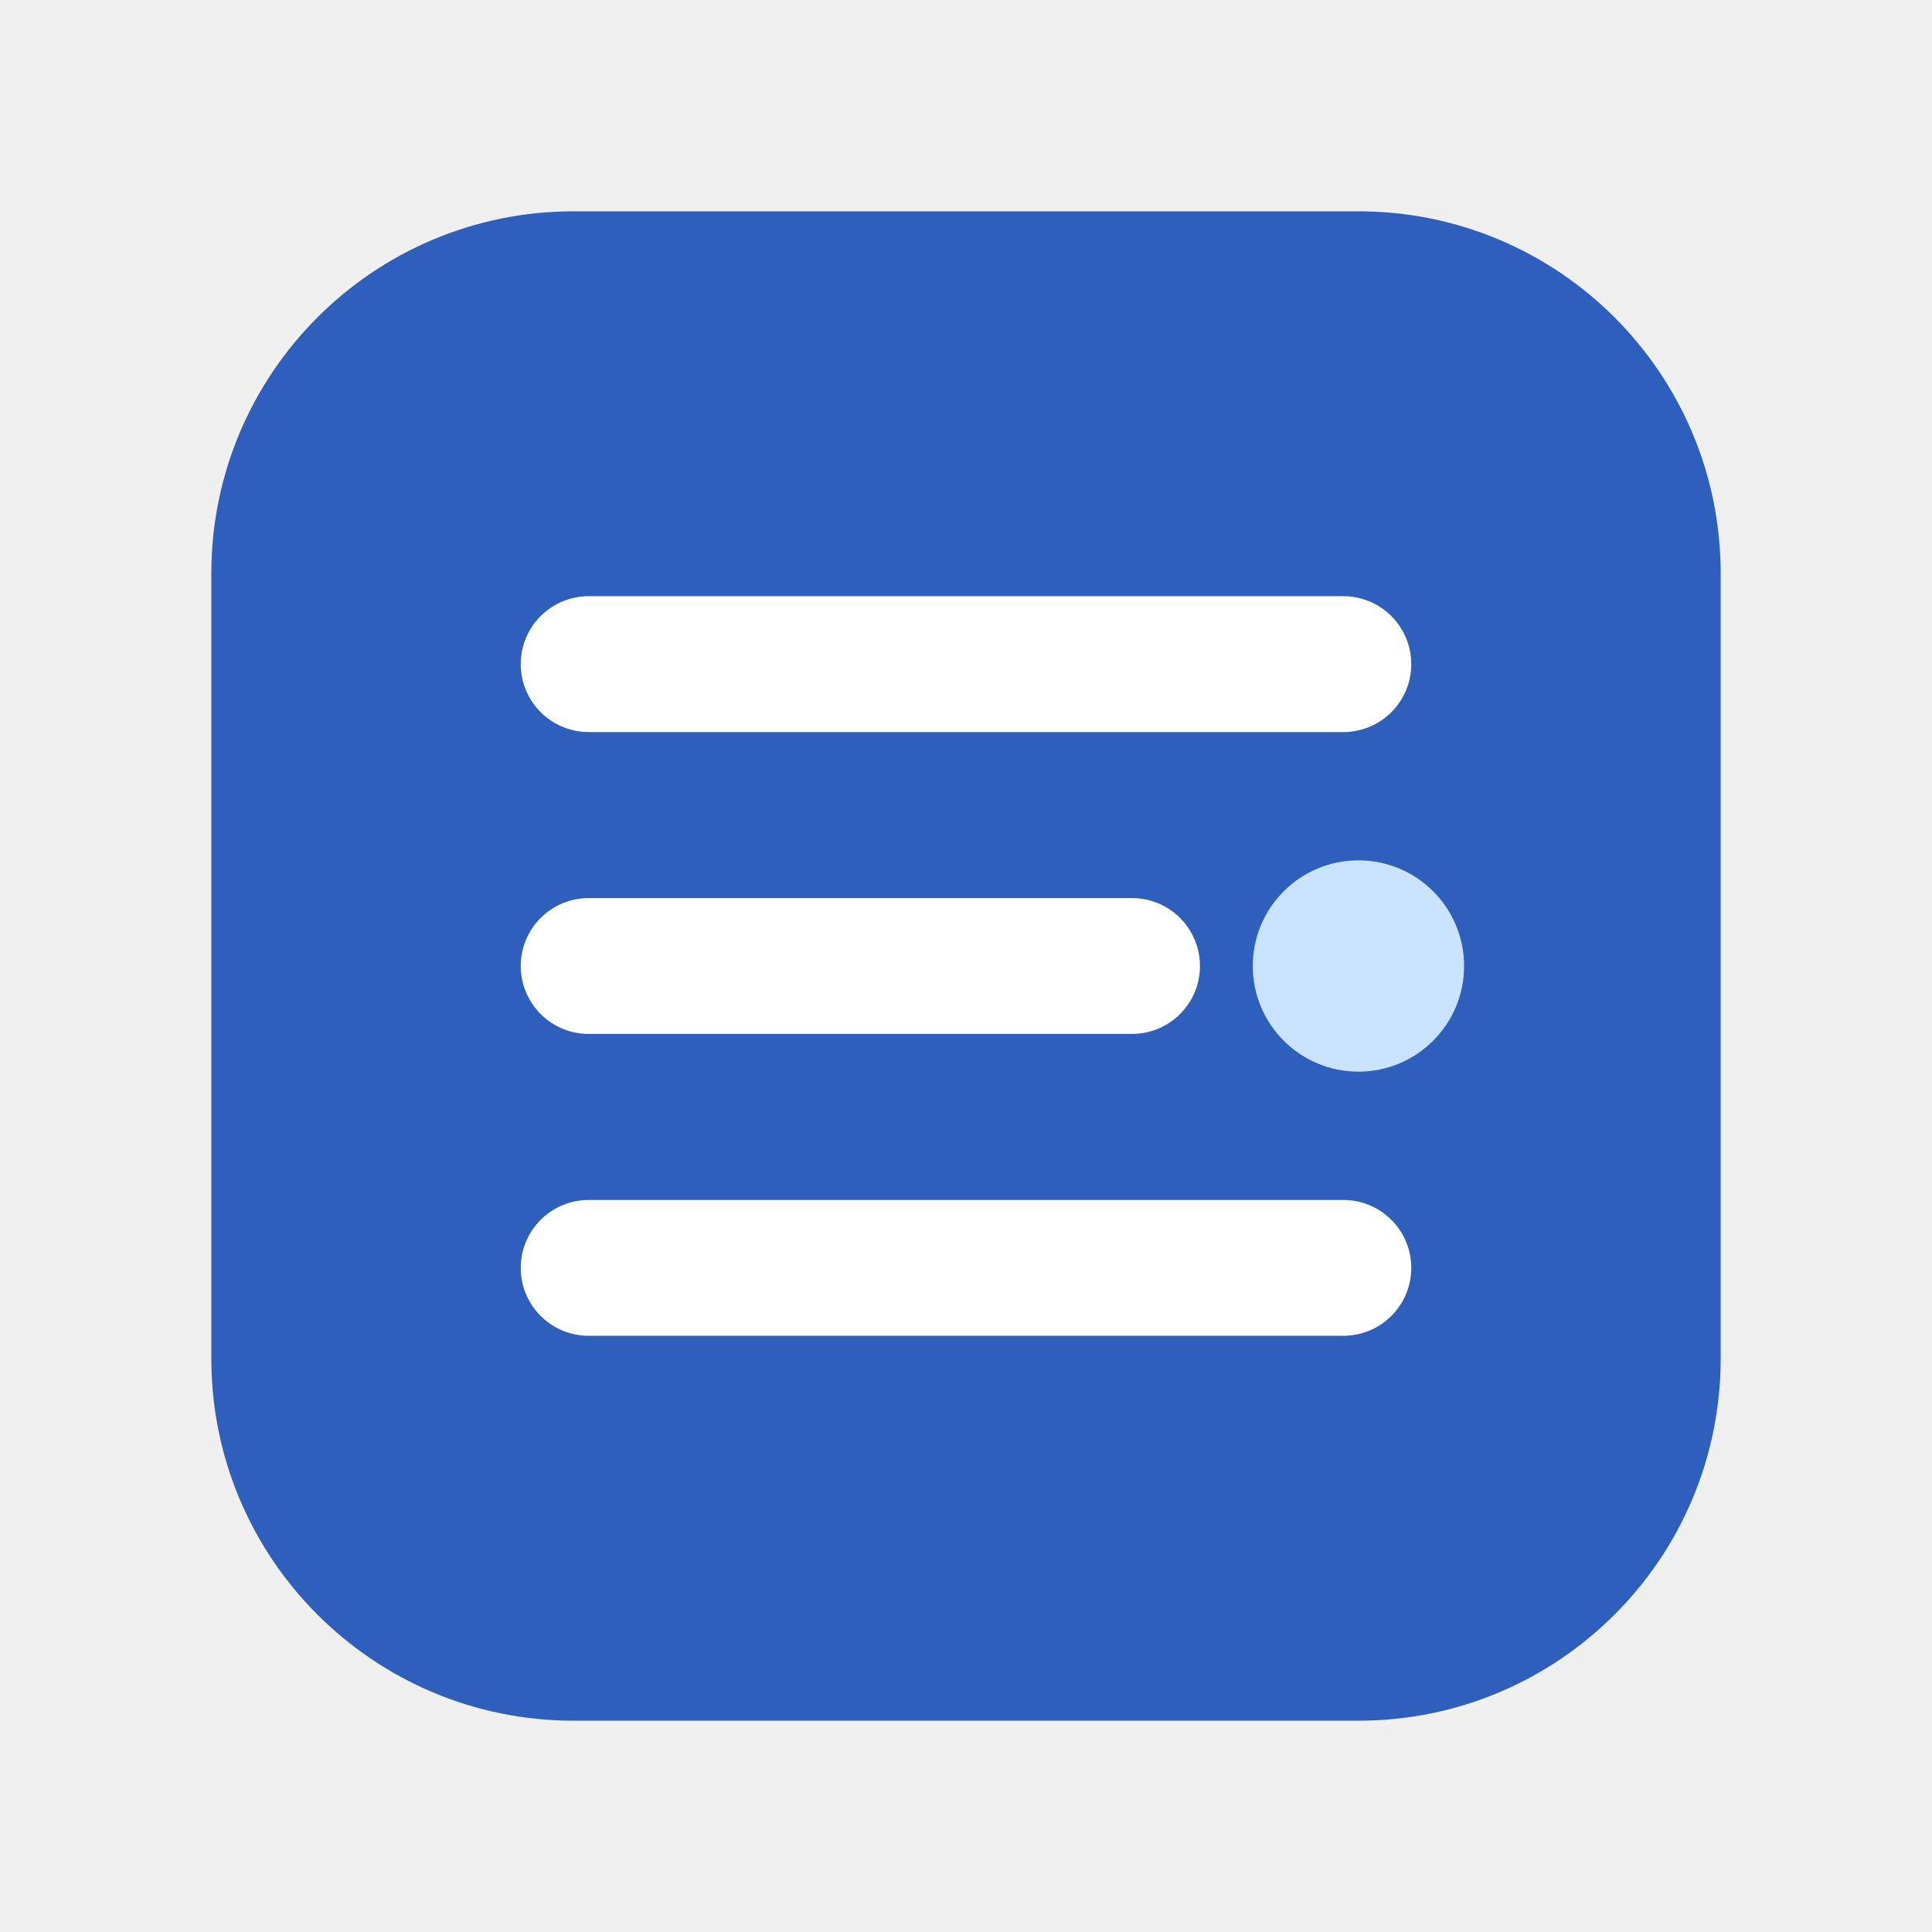
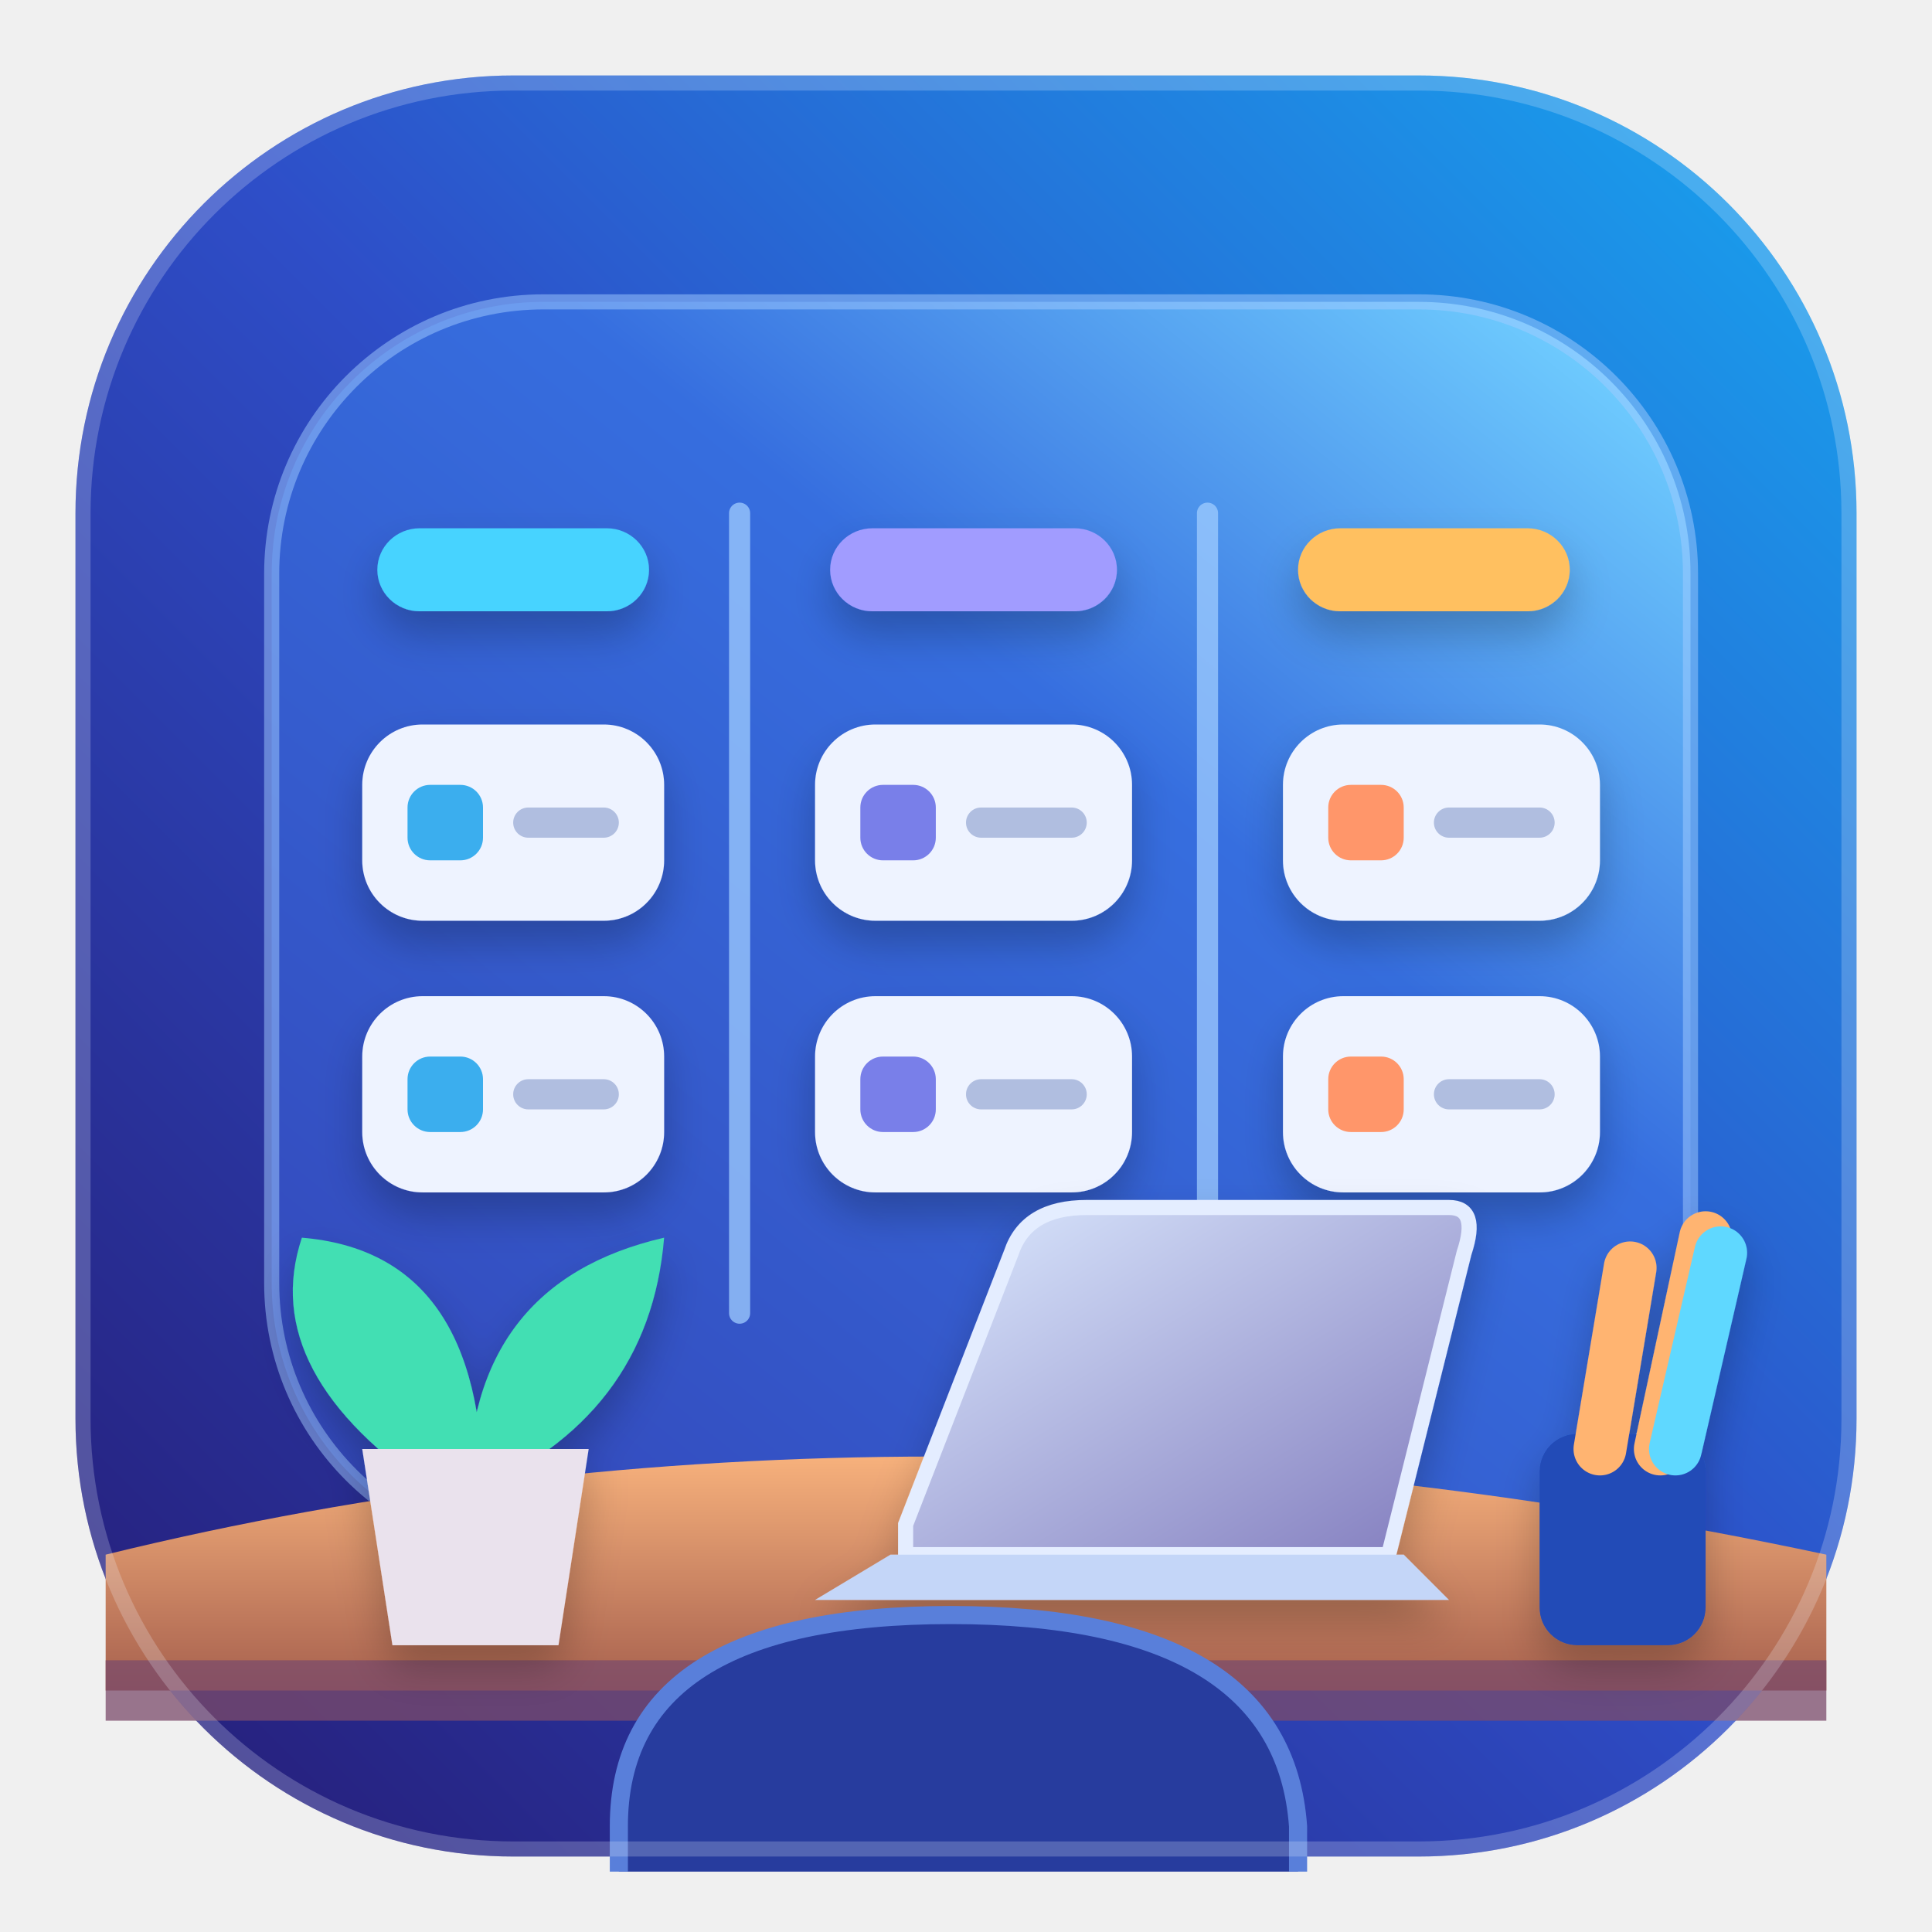
- <svg xmlns="http://www.w3.org/2000/svg" viewBox="0 0 128 128">
-   <rect x="14" y="14" width="100" height="100" rx="24" fill="#2f5fbc" />
-   <path d="M39 44h50M39 64h36M39 84h50" fill="none" stroke="#fff" stroke-width="9" stroke-linecap="round" />
-   <circle cx="90" cy="64" r="7" fill="#c9e3ff" />
+ <svg xmlns="http://www.w3.org/2000/svg" width="128" height="128" viewBox="0 0 128 128">
+   <defs>
+     <linearGradient id="shell" x1="0" y1="1" x2="1" y2="0">
+       <stop stop-color="#251a73" />
+       <stop offset=".52" stop-color="#2e4ec8" />
+       <stop offset="1" stop-color="#16a8f1" />
+     </linearGradient>
+     <linearGradient id="panel" x1="0" y1="1" x2=".9" y2="0">
+       <stop stop-color="#3344b7" />
+       <stop offset=".65" stop-color="#366edf" />
+       <stop offset="1" stop-color="#70ceff" />
+     </linearGradient>
+     <linearGradient id="desk" x1="0" y1="0" x2="0" y2="1">
+       <stop stop-color="#f7b17c" />
+       <stop offset="1" stop-color="#a6604e" />
+     </linearGradient>
+     <linearGradient id="screen" x1="0" y1="0" x2="1" y2="1">
+       <stop stop-color="#dceaff" />
+       <stop offset="1" stop-color="#817bbd" />
+     </linearGradient>
+     <filter id="shadow" x="-20%" y="-20%" width="140%" height="160%">
+       <feGaussianBlur in="SourceAlpha" stdDeviation="1.4" />
+       <feOffset dy="1.5" />
+       <feComponentTransfer>
+         <feFuncA type="linear" slope=".23" />
+       </feComponentTransfer>
+       <feMerge>
+         <feMergeNode />
+         <feMergeNode in="SourceGraphic" />
+       </feMerge>
+     </filter>
+   </defs>
+   <rect x="5" y="5" width="118" height="118" rx="29" fill="url(#shell)" />
+   <rect x="18" y="20" width="94" height="83" rx="18" fill="url(#panel)" stroke="#a3ccff" stroke-opacity=".5" />
+   <g stroke="#9fccff" stroke-width="1.4" stroke-linecap="round" opacity=".75">
+     <path d="M49 34v53M80 34v53" />
+   </g>
+   <g filter="url(#shadow)">
+     <rect x="25" y="35" width="18" height="5.5" rx="2.8" fill="#47d3ff" />
+     <rect x="55" y="35" width="19" height="5.5" rx="2.8" fill="#a19cff" />
+     <rect x="86" y="35" width="18" height="5.5" rx="2.8" fill="#ffc061" />
+     <g fill="#eef3ff">
+       <rect x="24" y="48" width="20" height="13" rx="4" />
+       <rect x="24" y="66" width="20" height="13" rx="4" />
+       <rect x="54" y="48" width="21" height="13" rx="4" />
+       <rect x="54" y="66" width="21" height="13" rx="4" />
+       <rect x="85" y="48" width="21" height="13" rx="4" />
+       <rect x="85" y="66" width="21" height="13" rx="4" />
+     </g>
+     <g fill="#3aaeee">
+       <rect x="27" y="52" width="5" height="5" rx="1.5" />
+       <rect x="27" y="70" width="5" height="5" rx="1.5" />
+     </g>
+     <g fill="#797fe9">
+       <rect x="57" y="52" width="5" height="5" rx="1.5" />
+       <rect x="57" y="70" width="5" height="5" rx="1.5" />
+     </g>
+     <g fill="#ff966a">
+       <rect x="88" y="52" width="5" height="5" rx="1.5" />
+       <rect x="88" y="70" width="5" height="5" rx="1.5" />
+     </g>
+     <g fill="#b0bee0">
+       <rect x="34" y="53.5" width="7" height="2" rx="1" />
+       <rect x="34" y="71.5" width="7" height="2" rx="1" />
+       <rect x="64" y="53.5" width="8" height="2" rx="1" />
+       <rect x="64" y="71.5" width="8" height="2" rx="1" />
+       <rect x="95" y="53.5" width="8" height="2" rx="1" />
+       <rect x="95" y="71.5" width="8" height="2" rx="1" />
+     </g>
+   </g>
+   <path d="M7 103q53-13 114 0v9H7z" fill="url(#desk)" />
+   <path d="M7 110h114v4H7z" fill="#7b4b6b" opacity=".75" />
+   <g filter="url(#shadow)">
+     <path d="M29 99Q17 91 20 82q12 1 12 17M31 99q0-14 13-17-1 12-13 17" fill="#42dfb3" />
+     <path d="M24 96h15l-2 13H26z" fill="#eae2ed" />
+     <path d="M60 101l7-18q1-3 5-3h24q2 0 1 3l-5 20H60z" fill="url(#screen)" stroke="#e4edff" stroke-width="1" />
+     <path d="M59 103h34l3 3H54z" fill="#c4d6f8" />
+     <rect x="102" y="95" width="11" height="14" rx="2.5" fill="#244cb7" />
+     <path d="M106 96l2-12M110 96l3-14" fill="none" stroke="#ffb471" stroke-width="3.5" stroke-linecap="round" />
+     <path d="M111 96l3-13" fill="none" stroke="#5fd8ff" stroke-width="3.5" stroke-linecap="round" />
+   </g>
+   <path d="M41 124v-3q0-14 22-14t23 14v3" fill="#273c9e" stroke="#597fda" stroke-width="1.2" />
+   <rect x="5.5" y="5.5" width="117" height="117" rx="28.5" fill="none" stroke="#f4f8ff" stroke-opacity=".22" />
</svg>
